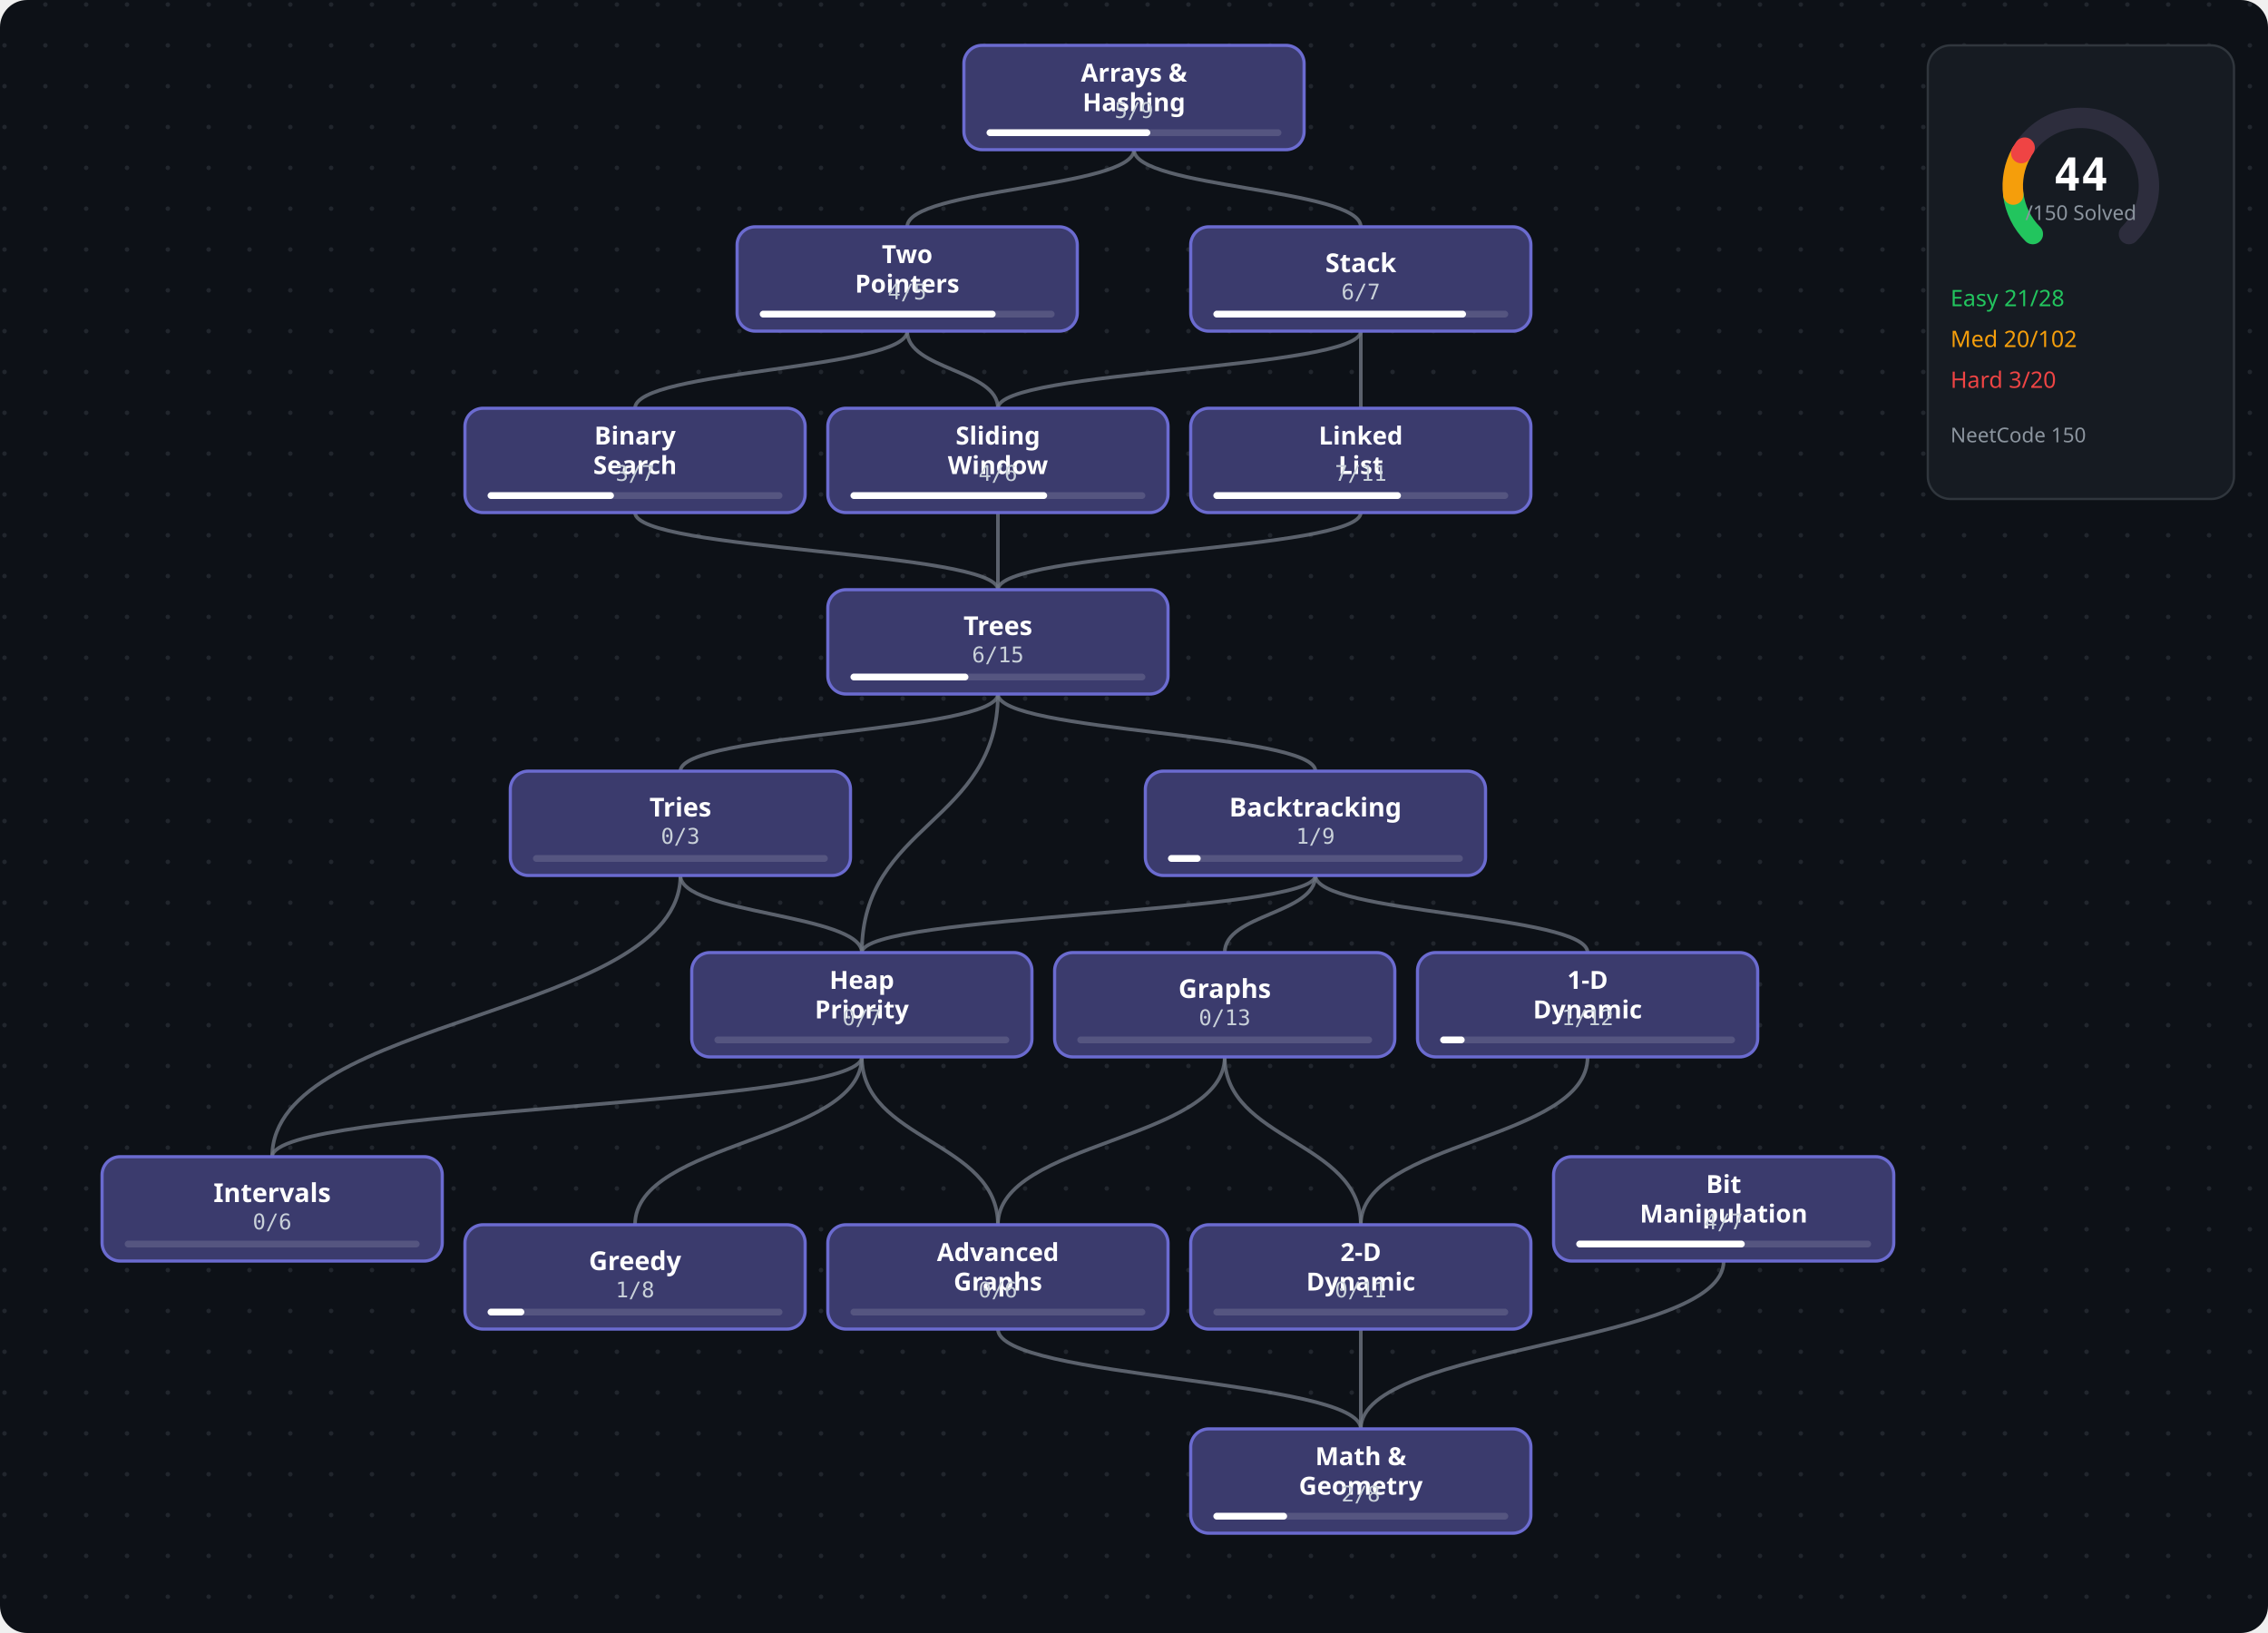
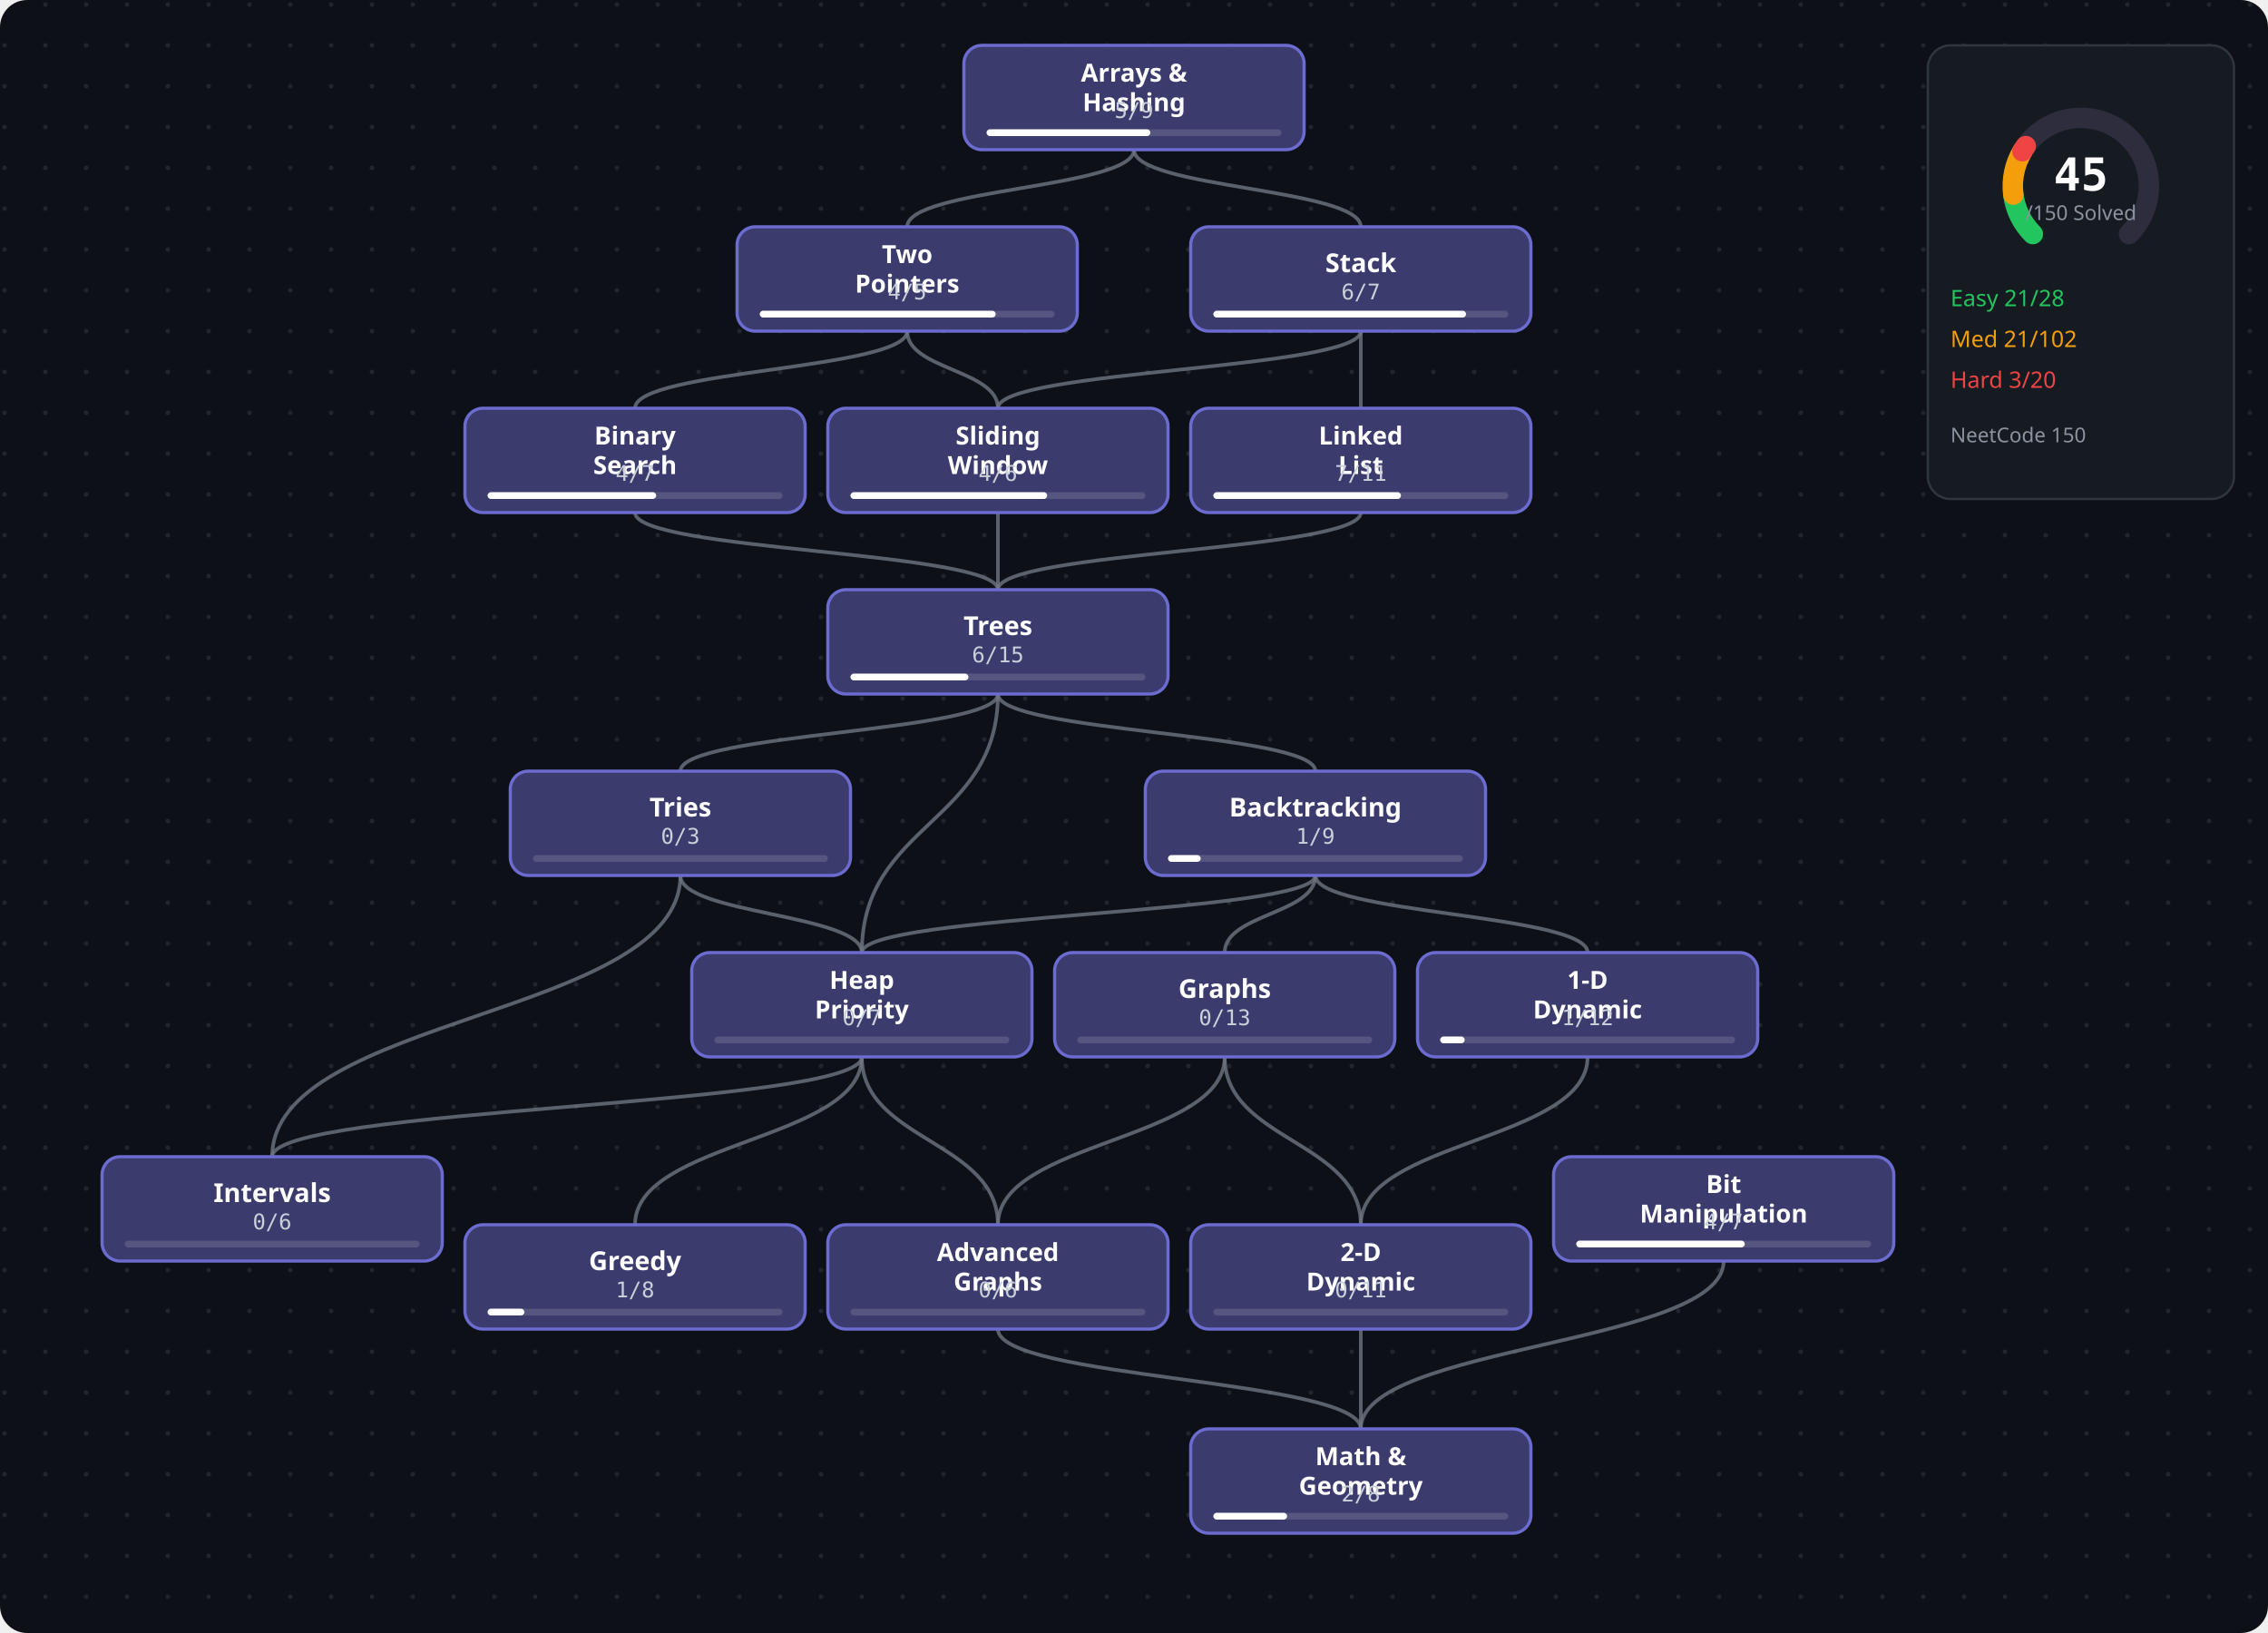
<svg xmlns="http://www.w3.org/2000/svg" width="1000" height="720" viewBox="0 0 1000 720">
  <defs>
    <pattern id="dots" width="18" height="18" patternUnits="userSpaceOnUse">
      <rect width="18" height="18" fill="#0d1117" />
      <circle cx="2" cy="2" r="1" fill="#21262d" />
    </pattern>
  </defs>
  <rect width="1000" height="720" rx="12" fill="url(#dots)" />
  <path d="M 500.0,66 C 500.0,83.0 400.0,83.0 400.0,100" stroke="#6e7681" stroke-width="1.6" fill="none" opacity="0.8" />
  <path d="M 500.0,66 C 500.0,83.0 600.0,83.0 600.0,100" stroke="#6e7681" stroke-width="1.6" fill="none" opacity="0.8" />
  <path d="M 400.0,146 C 400.0,163.0 280.0,163.0 280.0,180" stroke="#6e7681" stroke-width="1.6" fill="none" opacity="0.8" />
  <path d="M 400.0,146 C 400.0,163.0 440.0,163.0 440.0,180" stroke="#6e7681" stroke-width="1.6" fill="none" opacity="0.8" />
  <path d="M 600.0,146 C 600.0,163.0 440.0,163.0 440.0,180" stroke="#6e7681" stroke-width="1.6" fill="none" opacity="0.8" />
  <path d="M 600.0,146 C 600.0,163.0 600.0,163.0 600.0,180" stroke="#6e7681" stroke-width="1.6" fill="none" opacity="0.8" />
  <path d="M 280.0,226 C 280.0,243.0 440.0,243.0 440.0,260" stroke="#6e7681" stroke-width="1.6" fill="none" opacity="0.8" />
  <path d="M 440.0,226 C 440.0,243.0 440.0,243.0 440.0,260" stroke="#6e7681" stroke-width="1.6" fill="none" opacity="0.8" />
  <path d="M 600.0,226 C 600.0,243.0 440.0,243.0 440.0,260" stroke="#6e7681" stroke-width="1.6" fill="none" opacity="0.8" />
  <path d="M 440.0,306 C 440.0,323.0 300.0,323.0 300.0,340" stroke="#6e7681" stroke-width="1.6" fill="none" opacity="0.8" />
  <path d="M 440.0,306 C 440.0,363.0 380.0,363.0 380.0,420" stroke="#6e7681" stroke-width="1.6" fill="none" opacity="0.8" />
  <path d="M 440.0,306 C 440.0,323.0 580.0,323.0 580.0,340" stroke="#6e7681" stroke-width="1.6" fill="none" opacity="0.8" />
  <path d="M 300.0,386 C 300.0,403.0 380.0,403.0 380.0,420" stroke="#6e7681" stroke-width="1.6" fill="none" opacity="0.8" />
  <path d="M 580.0,386 C 580.0,403.0 380.0,403.0 380.0,420" stroke="#6e7681" stroke-width="1.6" fill="none" opacity="0.8" />
  <path d="M 300.0,386 C 300.0,448.0 120.0,448.0 120.0,510" stroke="#6e7681" stroke-width="1.6" fill="none" opacity="0.8" />
  <path d="M 380.0,466 C 380.0,488.0 120.0,488.0 120.0,510" stroke="#6e7681" stroke-width="1.6" fill="none" opacity="0.8" />
  <path d="M 380.0,466 C 380.0,503.0 280.0,503.0 280.0,540" stroke="#6e7681" stroke-width="1.6" fill="none" opacity="0.8" />
  <path d="M 380.0,466 C 380.0,503.0 440.0,503.0 440.0,540" stroke="#6e7681" stroke-width="1.6" fill="none" opacity="0.8" />
  <path d="M 580.0,386 C 580.0,403.0 540.0,403.0 540.0,420" stroke="#6e7681" stroke-width="1.6" fill="none" opacity="0.8" />
  <path d="M 580.0,386 C 580.0,403.0 700.0,403.0 700.0,420" stroke="#6e7681" stroke-width="1.6" fill="none" opacity="0.8" />
  <path d="M 540.0,466 C 540.0,503.0 600.0,503.0 600.0,540" stroke="#6e7681" stroke-width="1.6" fill="none" opacity="0.8" />
  <path d="M 700.0,466 C 700.0,503.0 600.0,503.0 600.0,540" stroke="#6e7681" stroke-width="1.6" fill="none" opacity="0.8" />
  <path d="M 540.0,466 C 540.0,503.0 440.0,503.0 440.0,540" stroke="#6e7681" stroke-width="1.6" fill="none" opacity="0.8" />
  <path d="M 600.0,586 C 600.0,608.0 600.0,608.0 600.0,630" stroke="#6e7681" stroke-width="1.6" fill="none" opacity="0.8" />
  <path d="M 760.0,556 C 760.0,593.0 600.0,593.0 600.0,630" stroke="#6e7681" stroke-width="1.6" fill="none" opacity="0.8" />
  <path d="M 440.0,586 C 440.0,608.0 600.0,608.0 600.0,630" stroke="#6e7681" stroke-width="1.6" fill="none" opacity="0.8" />
  <rect x="425" y="20" width="150" height="46" rx="8" fill="#3b3b6d" stroke="#6b6bd0" stroke-width="1.4" />
  <text x="500.0" y="36" text-anchor="middle" fill="white" font-size="11" font-weight="600" font-family="sans-serif">Arrays &amp;</text>
  <text x="500.0" y="49" text-anchor="middle" fill="white" font-size="11" font-weight="600" font-family="sans-serif">Hashing</text>
  <text x="500.0" y="52" text-anchor="middle" fill="#c9d1d9" font-size="9.5" font-family="monospace">5/9</text>
  <rect x="435" y="57" width="130" height="3" rx="1.5" fill="#ffffff22" />
  <rect x="435" y="57" width="72.2" height="3" rx="1.5" fill="white" />
  <rect x="325" y="100" width="150" height="46" rx="8" fill="#3b3b6d" stroke="#6b6bd0" stroke-width="1.4" />
  <text x="400.0" y="116" text-anchor="middle" fill="white" font-size="11" font-weight="600" font-family="sans-serif">Two</text>
  <text x="400.0" y="129" text-anchor="middle" fill="white" font-size="11" font-weight="600" font-family="sans-serif">Pointers</text>
  <text x="400.0" y="132" text-anchor="middle" fill="#c9d1d9" font-size="9.5" font-family="monospace">4/5</text>
  <rect x="335" y="137" width="130" height="3" rx="1.5" fill="#ffffff22" />
  <rect x="335" y="137" width="104.0" height="3" rx="1.5" fill="white" />
  <rect x="525" y="100" width="150" height="46" rx="8" fill="#3b3b6d" stroke="#6b6bd0" stroke-width="1.4" />
  <text x="600.0" y="120" text-anchor="middle" fill="white" font-size="11.5" font-weight="600" font-family="sans-serif">Stack</text>
  <text x="600.0" y="132" text-anchor="middle" fill="#c9d1d9" font-size="9.5" font-family="monospace">6/7</text>
  <rect x="535" y="137" width="130" height="3" rx="1.5" fill="#ffffff22" />
  <rect x="535" y="137" width="111.4" height="3" rx="1.5" fill="white" />
  <rect x="205" y="180" width="150" height="46" rx="8" fill="#3b3b6d" stroke="#6b6bd0" stroke-width="1.4" />
  <text x="280.0" y="196" text-anchor="middle" fill="white" font-size="11" font-weight="600" font-family="sans-serif">Binary</text>
  <text x="280.0" y="209" text-anchor="middle" fill="white" font-size="11" font-weight="600" font-family="sans-serif">Search</text>
-   <text x="280.0" y="212" text-anchor="middle" fill="#c9d1d9" font-size="9.5" font-family="monospace">3/7</text>
+   <text x="280.0" y="212" text-anchor="middle" fill="#c9d1d9" font-size="9.5" font-family="monospace">4/7</text>
  <rect x="215" y="217" width="130" height="3" rx="1.5" fill="#ffffff22" />
-   <rect x="215" y="217" width="55.7" height="3" rx="1.5" fill="white" />
+   <rect x="215" y="217" width="74.3" height="3" rx="1.5" fill="white" />
  <rect x="365" y="180" width="150" height="46" rx="8" fill="#3b3b6d" stroke="#6b6bd0" stroke-width="1.4" />
  <text x="440.0" y="196" text-anchor="middle" fill="white" font-size="11" font-weight="600" font-family="sans-serif">Sliding</text>
  <text x="440.0" y="209" text-anchor="middle" fill="white" font-size="11" font-weight="600" font-family="sans-serif">Window</text>
  <text x="440.0" y="212" text-anchor="middle" fill="#c9d1d9" font-size="9.5" font-family="monospace">4/6</text>
  <rect x="375" y="217" width="130" height="3" rx="1.5" fill="#ffffff22" />
  <rect x="375" y="217" width="86.7" height="3" rx="1.5" fill="white" />
  <rect x="525" y="180" width="150" height="46" rx="8" fill="#3b3b6d" stroke="#6b6bd0" stroke-width="1.4" />
  <text x="600.0" y="196" text-anchor="middle" fill="white" font-size="11" font-weight="600" font-family="sans-serif">Linked</text>
  <text x="600.0" y="209" text-anchor="middle" fill="white" font-size="11" font-weight="600" font-family="sans-serif">List</text>
  <text x="600.0" y="212" text-anchor="middle" fill="#c9d1d9" font-size="9.5" font-family="monospace">7/11</text>
  <rect x="535" y="217" width="130" height="3" rx="1.5" fill="#ffffff22" />
  <rect x="535" y="217" width="82.7" height="3" rx="1.5" fill="white" />
  <rect x="365" y="260" width="150" height="46" rx="8" fill="#3b3b6d" stroke="#6b6bd0" stroke-width="1.4" />
  <text x="440.0" y="280" text-anchor="middle" fill="white" font-size="11.5" font-weight="600" font-family="sans-serif">Trees</text>
  <text x="440.0" y="292" text-anchor="middle" fill="#c9d1d9" font-size="9.5" font-family="monospace">6/15</text>
  <rect x="375" y="297" width="130" height="3" rx="1.5" fill="#ffffff22" />
  <rect x="375" y="297" width="52.0" height="3" rx="1.5" fill="white" />
  <rect x="225" y="340" width="150" height="46" rx="8" fill="#3b3b6d" stroke="#6b6bd0" stroke-width="1.4" />
  <text x="300.0" y="360" text-anchor="middle" fill="white" font-size="11.5" font-weight="600" font-family="sans-serif">Tries</text>
  <text x="300.0" y="372" text-anchor="middle" fill="#c9d1d9" font-size="9.5" font-family="monospace">0/3</text>
  <rect x="235" y="377" width="130" height="3" rx="1.5" fill="#ffffff22" />
  <rect x="235" y="377" width="0.0" height="3" rx="1.5" fill="white" />
  <rect x="505" y="340" width="150" height="46" rx="8" fill="#3b3b6d" stroke="#6b6bd0" stroke-width="1.4" />
  <text x="580.0" y="360" text-anchor="middle" fill="white" font-size="11.5" font-weight="600" font-family="sans-serif">Backtracking</text>
  <text x="580.0" y="372" text-anchor="middle" fill="#c9d1d9" font-size="9.5" font-family="monospace">1/9</text>
  <rect x="515" y="377" width="130" height="3" rx="1.5" fill="#ffffff22" />
  <rect x="515" y="377" width="14.4" height="3" rx="1.5" fill="white" />
  <rect x="305" y="420" width="150" height="46" rx="8" fill="#3b3b6d" stroke="#6b6bd0" stroke-width="1.4" />
  <text x="380.0" y="436" text-anchor="middle" fill="white" font-size="11" font-weight="600" font-family="sans-serif">Heap</text>
  <text x="380.0" y="449" text-anchor="middle" fill="white" font-size="11" font-weight="600" font-family="sans-serif">Priority</text>
  <text x="380.0" y="452" text-anchor="middle" fill="#c9d1d9" font-size="9.5" font-family="monospace">0/7</text>
  <rect x="315" y="457" width="130" height="3" rx="1.5" fill="#ffffff22" />
  <rect x="315" y="457" width="0.0" height="3" rx="1.5" fill="white" />
  <rect x="465" y="420" width="150" height="46" rx="8" fill="#3b3b6d" stroke="#6b6bd0" stroke-width="1.4" />
  <text x="540.0" y="440" text-anchor="middle" fill="white" font-size="11.5" font-weight="600" font-family="sans-serif">Graphs</text>
  <text x="540.0" y="452" text-anchor="middle" fill="#c9d1d9" font-size="9.5" font-family="monospace">0/13</text>
  <rect x="475" y="457" width="130" height="3" rx="1.5" fill="#ffffff22" />
  <rect x="475" y="457" width="0.0" height="3" rx="1.5" fill="white" />
  <rect x="625" y="420" width="150" height="46" rx="8" fill="#3b3b6d" stroke="#6b6bd0" stroke-width="1.4" />
  <text x="700.0" y="436" text-anchor="middle" fill="white" font-size="11" font-weight="600" font-family="sans-serif">1-D</text>
  <text x="700.0" y="449" text-anchor="middle" fill="white" font-size="11" font-weight="600" font-family="sans-serif">Dynamic</text>
  <text x="700.0" y="452" text-anchor="middle" fill="#c9d1d9" font-size="9.5" font-family="monospace">1/12</text>
  <rect x="635" y="457" width="130" height="3" rx="1.5" fill="#ffffff22" />
  <rect x="635" y="457" width="10.8" height="3" rx="1.5" fill="white" />
  <rect x="45" y="510" width="150" height="46" rx="8" fill="#3b3b6d" stroke="#6b6bd0" stroke-width="1.4" />
  <text x="120.0" y="530" text-anchor="middle" fill="white" font-size="11.5" font-weight="600" font-family="sans-serif">Intervals</text>
  <text x="120.0" y="542" text-anchor="middle" fill="#c9d1d9" font-size="9.5" font-family="monospace">0/6</text>
  <rect x="55" y="547" width="130" height="3" rx="1.5" fill="#ffffff22" />
  <rect x="55" y="547" width="0.0" height="3" rx="1.5" fill="white" />
  <rect x="205" y="540" width="150" height="46" rx="8" fill="#3b3b6d" stroke="#6b6bd0" stroke-width="1.4" />
  <text x="280.0" y="560" text-anchor="middle" fill="white" font-size="11.5" font-weight="600" font-family="sans-serif">Greedy</text>
  <text x="280.0" y="572" text-anchor="middle" fill="#c9d1d9" font-size="9.5" font-family="monospace">1/8</text>
  <rect x="215" y="577" width="130" height="3" rx="1.5" fill="#ffffff22" />
  <rect x="215" y="577" width="16.2" height="3" rx="1.5" fill="white" />
  <rect x="365" y="540" width="150" height="46" rx="8" fill="#3b3b6d" stroke="#6b6bd0" stroke-width="1.4" />
  <text x="440.0" y="556" text-anchor="middle" fill="white" font-size="11" font-weight="600" font-family="sans-serif">Advanced</text>
  <text x="440.0" y="569" text-anchor="middle" fill="white" font-size="11" font-weight="600" font-family="sans-serif">Graphs</text>
  <text x="440.0" y="572" text-anchor="middle" fill="#c9d1d9" font-size="9.5" font-family="monospace">0/6</text>
  <rect x="375" y="577" width="130" height="3" rx="1.5" fill="#ffffff22" />
  <rect x="375" y="577" width="0.0" height="3" rx="1.5" fill="white" />
  <rect x="525" y="540" width="150" height="46" rx="8" fill="#3b3b6d" stroke="#6b6bd0" stroke-width="1.4" />
  <text x="600.0" y="556" text-anchor="middle" fill="white" font-size="11" font-weight="600" font-family="sans-serif">2-D</text>
  <text x="600.0" y="569" text-anchor="middle" fill="white" font-size="11" font-weight="600" font-family="sans-serif">Dynamic</text>
  <text x="600.0" y="572" text-anchor="middle" fill="#c9d1d9" font-size="9.5" font-family="monospace">0/11</text>
  <rect x="535" y="577" width="130" height="3" rx="1.5" fill="#ffffff22" />
  <rect x="535" y="577" width="0.0" height="3" rx="1.5" fill="white" />
  <rect x="685" y="510" width="150" height="46" rx="8" fill="#3b3b6d" stroke="#6b6bd0" stroke-width="1.4" />
  <text x="760.0" y="526" text-anchor="middle" fill="white" font-size="11" font-weight="600" font-family="sans-serif">Bit</text>
  <text x="760.0" y="539" text-anchor="middle" fill="white" font-size="11" font-weight="600" font-family="sans-serif">Manipulation</text>
  <text x="760.0" y="542" text-anchor="middle" fill="#c9d1d9" font-size="9.5" font-family="monospace">4/7</text>
  <rect x="695" y="547" width="130" height="3" rx="1.5" fill="#ffffff22" />
  <rect x="695" y="547" width="74.3" height="3" rx="1.5" fill="white" />
  <rect x="525" y="630" width="150" height="46" rx="8" fill="#3b3b6d" stroke="#6b6bd0" stroke-width="1.4" />
  <text x="600.0" y="646" text-anchor="middle" fill="white" font-size="11" font-weight="600" font-family="sans-serif">Math &amp;</text>
  <text x="600.0" y="659" text-anchor="middle" fill="white" font-size="11" font-weight="600" font-family="sans-serif">Geometry</text>
  <text x="600.0" y="662" text-anchor="middle" fill="#c9d1d9" font-size="9.5" font-family="monospace">2/8</text>
  <rect x="535" y="667" width="130" height="3" rx="1.5" fill="#ffffff22" />
  <rect x="535" y="667" width="32.5" height="3" rx="1.5" fill="white" />
  <rect x="850" y="20" width="135" height="200" rx="10" fill="#161b22" stroke="#30363d" />
  <path d="M 896.3,103.2 A 30,30 0 1,1 938.7,103.2" stroke="#2d2d3d" stroke-width="9" fill="none" stroke-linecap="round" />
  <path d="M 896.3,103.2 A 30,30 0 0,1 887.7,85.8" stroke="#22c55e" stroke-width="9" fill="none" stroke-linecap="round" />
-   <path d="M 887.7,85.8 A 30,30 0 0,1 891.2,67.5" stroke="#f59e0b" stroke-width="9" fill="none" stroke-linecap="round" />
-   <path d="M 891.2,67.5 A 30,30 0 0,1 892.7,65.1" stroke="#ef4444" stroke-width="9" fill="none" stroke-linecap="round" />
-   <text x="917.5" y="84" text-anchor="middle" fill="white" font-size="20" font-weight="bold" font-family="monospace">44</text>
+   <path d="M 887.7,85.8 A 30,30 0 0,1 891.7,66.7" stroke="#f59e0b" stroke-width="9" fill="none" stroke-linecap="round" />
+   <path d="M 891.7,66.7 A 30,30 0 0,1 893.2,64.4" stroke="#ef4444" stroke-width="9" fill="none" stroke-linecap="round" />
+   <text x="917.5" y="84" text-anchor="middle" fill="white" font-size="20" font-weight="bold" font-family="monospace">45</text>
  <text x="917.5" y="97" text-anchor="middle" fill="#8b949e" font-size="9" font-family="sans-serif">/150 Solved</text>
  <text x="860" y="135" fill="#22c55e" font-size="10" font-family="sans-serif">Easy 21/28</text>
-   <text x="860" y="153" fill="#f59e0b" font-size="10" font-family="sans-serif">Med 20/102</text>
+   <text x="860" y="153" fill="#f59e0b" font-size="10" font-family="sans-serif">Med 21/102</text>
  <text x="860" y="171" fill="#ef4444" font-size="10" font-family="sans-serif">Hard 3/20</text>
  <text x="860" y="195" fill="#8b949e" font-size="9" font-family="sans-serif">NeetCode 150</text>
</svg>
